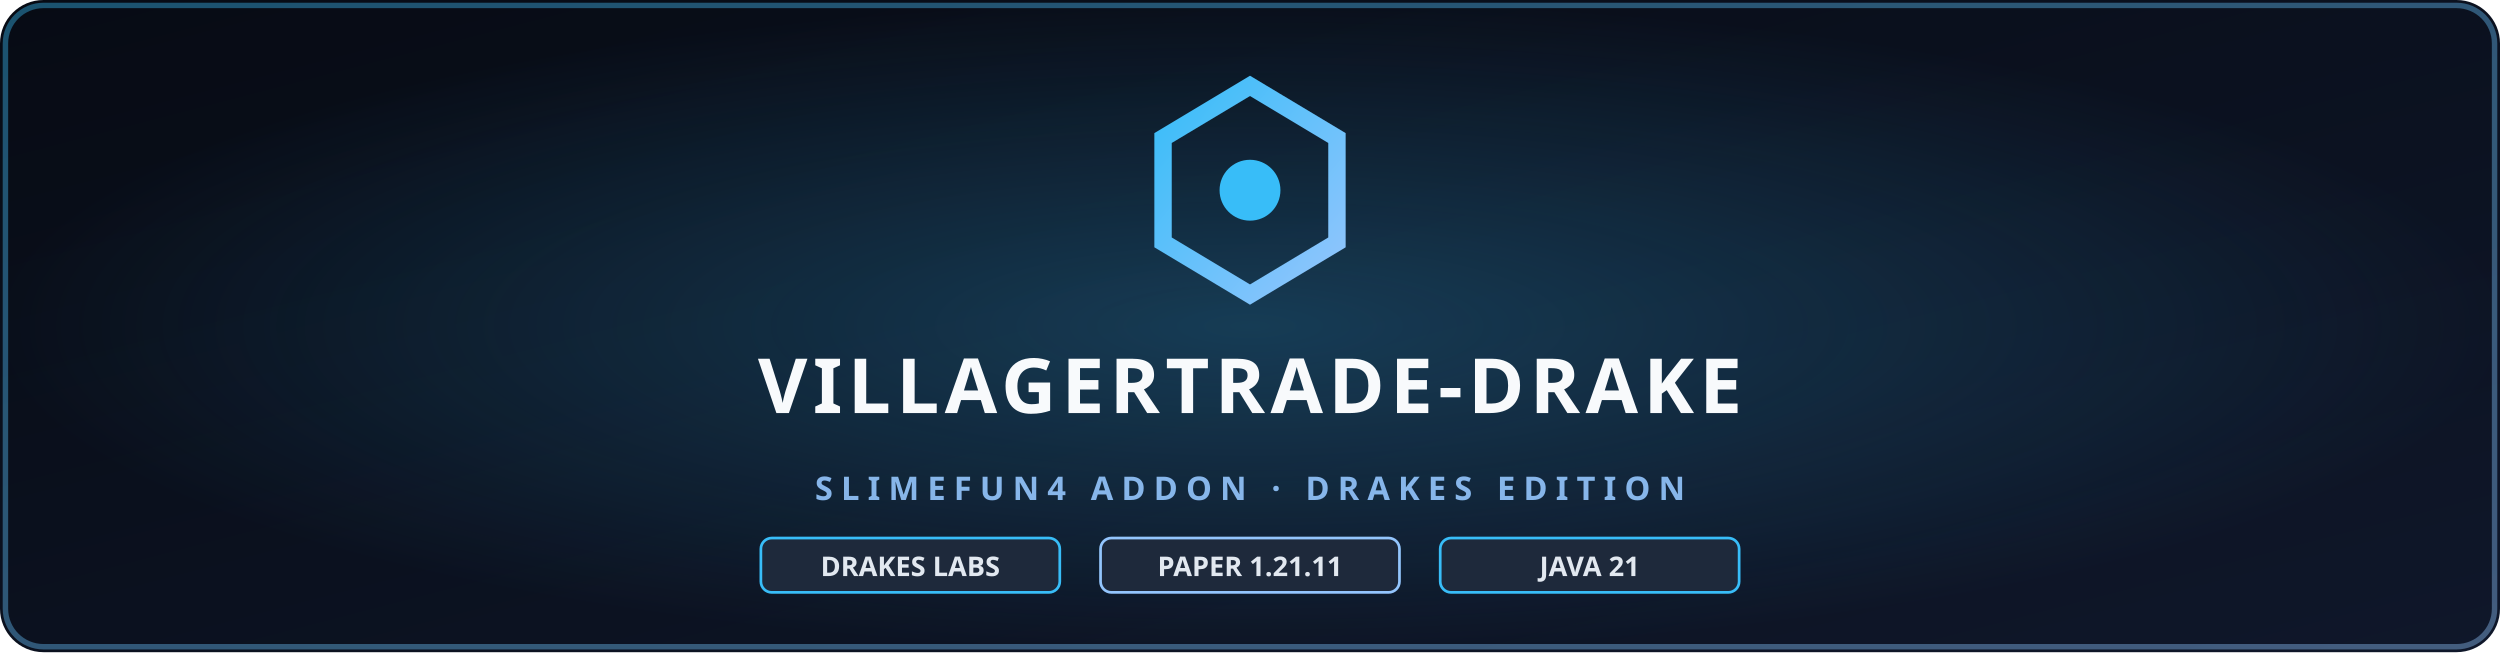
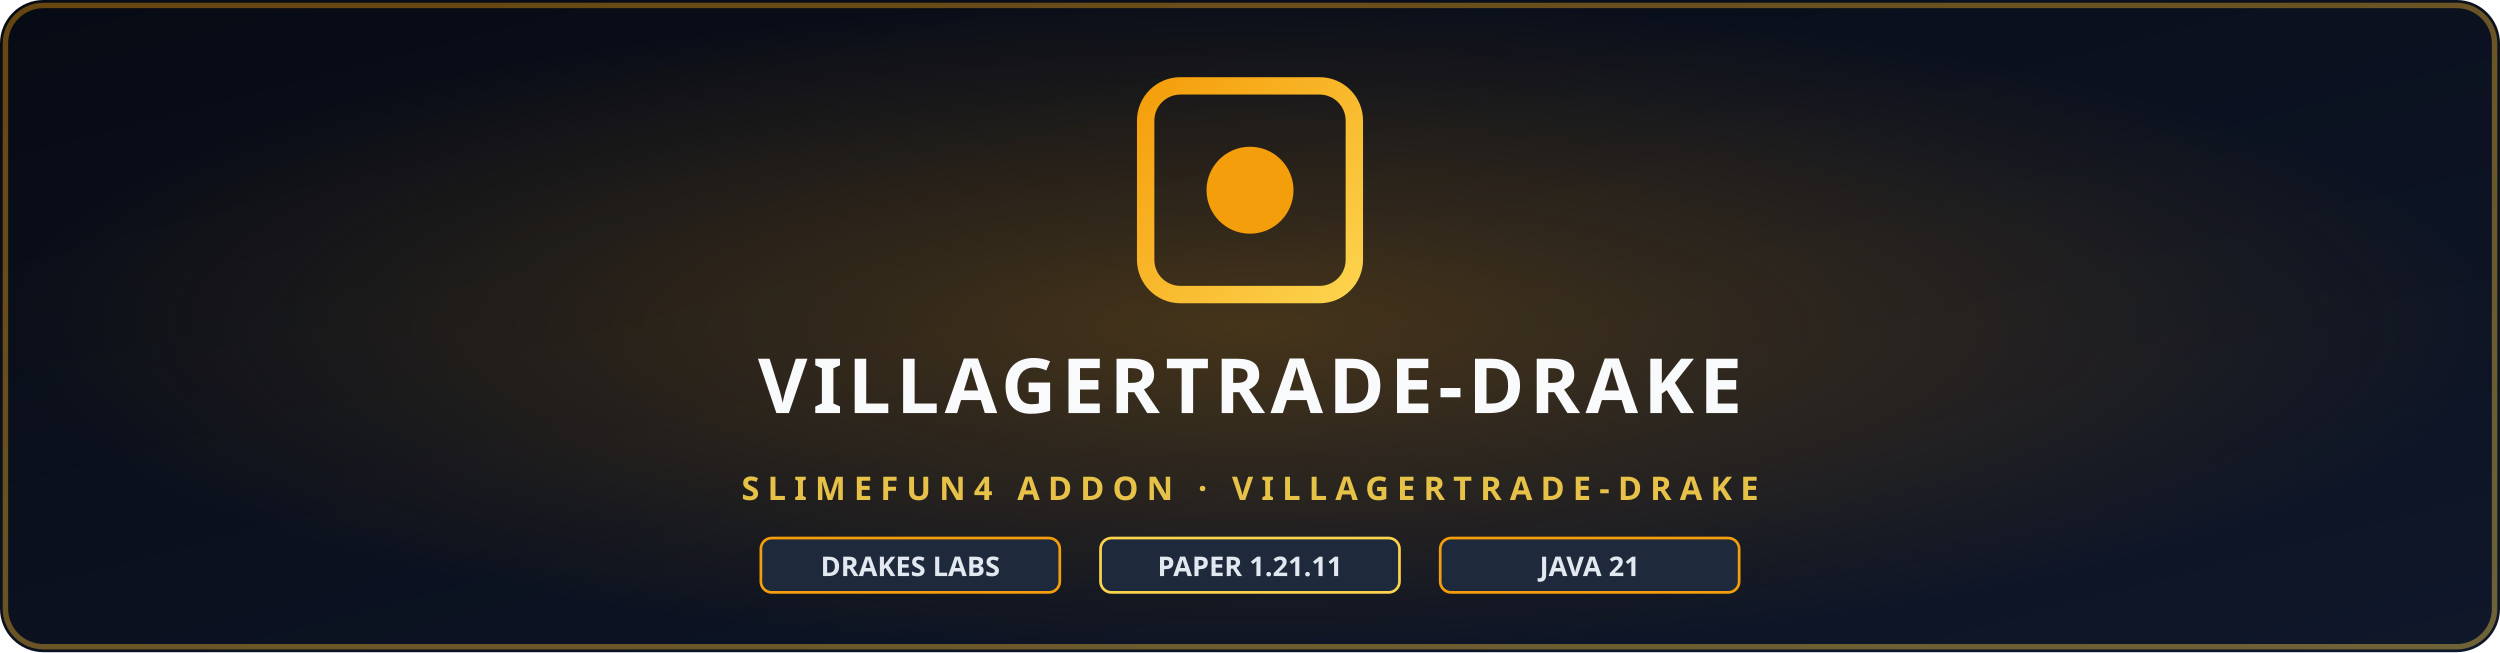
<svg xmlns="http://www.w3.org/2000/svg" viewBox="0 0 920 240" width="920" height="240" role="img" aria-label="VillagerTrade-drake Banner">
  <defs>
    <linearGradient id="bFondo" x1="0" y1="0" x2="1" y2="1">
      <stop offset="0%" stop-color="#070B14" />
      <stop offset="100%" stop-color="#0F172A" />
    </linearGradient>
    <linearGradient id="acG" x1="0" y1="0" x2="1" y2="1">
-       <stop offset="0%" stop-color="#38BDF8" />
-       <stop offset="100%" stop-color="#93C5FD" />
+       <stop offset="0%" stop-color="#F59E0B" />
+       <stop offset="100%" stop-color="#FCD34D" />
    </linearGradient>
    <radialGradient id="bHalo" cx="50%" cy="50%" r="50%">
-       <stop offset="0%" stop-color="#38BDF8" stop-opacity="0.25" />
-       <stop offset="100%" stop-color="#38BDF8" stop-opacity="0" />
+       <stop offset="0%" stop-color="#F59E0B" stop-opacity="0.25" />
+       <stop offset="100%" stop-color="#F59E0B" stop-opacity="0" />
    </radialGradient>
  </defs>
  <rect width="920" height="240" rx="16" fill="url(#bFondo)" />
  <rect width="920" height="240" rx="16" fill="url(#bHalo)" />
  <rect x="2" y="2" width="916" height="236" rx="14" fill="none" stroke="url(#acG)" stroke-width="2" opacity="0.4" />
  <g transform="translate(460,70) scale(1.6)">
-     <polygon points="0,-24 20,-12 20,12 0,24 -20,12 -20,-12" fill="none" stroke="url(#acG)" stroke-width="4" />
-     <circle cx="0" cy="0" r="7" fill="#38BDF8" />
+     <rect x="-24" y="-24" width="48" height="48" rx="8" fill="none" stroke="url(#acG)" stroke-width="4" />
+     <circle cx="0" cy="0" r="10" fill="#F59E0B" />
  </g>
  <text x="460" y="152" text-anchor="middle" font-family="'Segoe UI', system-ui, -apple-system, sans-serif" font-weight="900" font-size="28" fill="#F8FAFC" letter-spacing="2">
    VILLAGERTRADE-DRAKE
  </text>
-   <text x="460" y="184" text-anchor="middle" font-family="'Segoe UI', system-ui, -apple-system, sans-serif" font-weight="700" font-size="12" fill="#93C5FD" letter-spacing="3" opacity="0.9">
-     SLIMEFUN4 ADDON · DRAKES EDITION
+   <text x="460" y="184" text-anchor="middle" font-family="'Segoe UI', system-ui, -apple-system, sans-serif" font-weight="700" font-size="12" fill="#FCD34D" letter-spacing="3" opacity="0.9">
+     SLIMEFUN4 ADDON · VILLAGERTRADE-DRAKE
  </text>
  <g transform="translate(460, 210)">
-     <rect x="-180" y="-12" width="110" height="20" rx="4" fill="#1E293B" stroke="#38BDF8" stroke-width="1" />
+     <rect x="-180" y="-12" width="110" height="20" rx="4" fill="#1E293B" stroke="#F59E0B" stroke-width="1" />
    <text x="-125" y="2" text-anchor="middle" font-family="sans-serif" font-size="10" font-weight="700" fill="#E2E8F0">DRAKES LABS</text>
-     <rect x="-55" y="-12" width="110" height="20" rx="4" fill="#1E293B" stroke="#93C5FD" stroke-width="1" />
+     <rect x="-55" y="-12" width="110" height="20" rx="4" fill="#1E293B" stroke="#FCD34D" stroke-width="1" />
    <text x="0" y="2" text-anchor="middle" font-family="sans-serif" font-size="10" font-weight="700" fill="#E2E8F0">PAPER 1.21.11</text>
-     <rect x="70" y="-12" width="110" height="20" rx="4" fill="#1E293B" stroke="#38BDF8" stroke-width="1" />
+     <rect x="70" y="-12" width="110" height="20" rx="4" fill="#1E293B" stroke="#F59E0B" stroke-width="1" />
    <text x="125" y="2" text-anchor="middle" font-family="sans-serif" font-size="10" font-weight="700" fill="#E2E8F0">JAVA 21</text>
  </g>
</svg>
